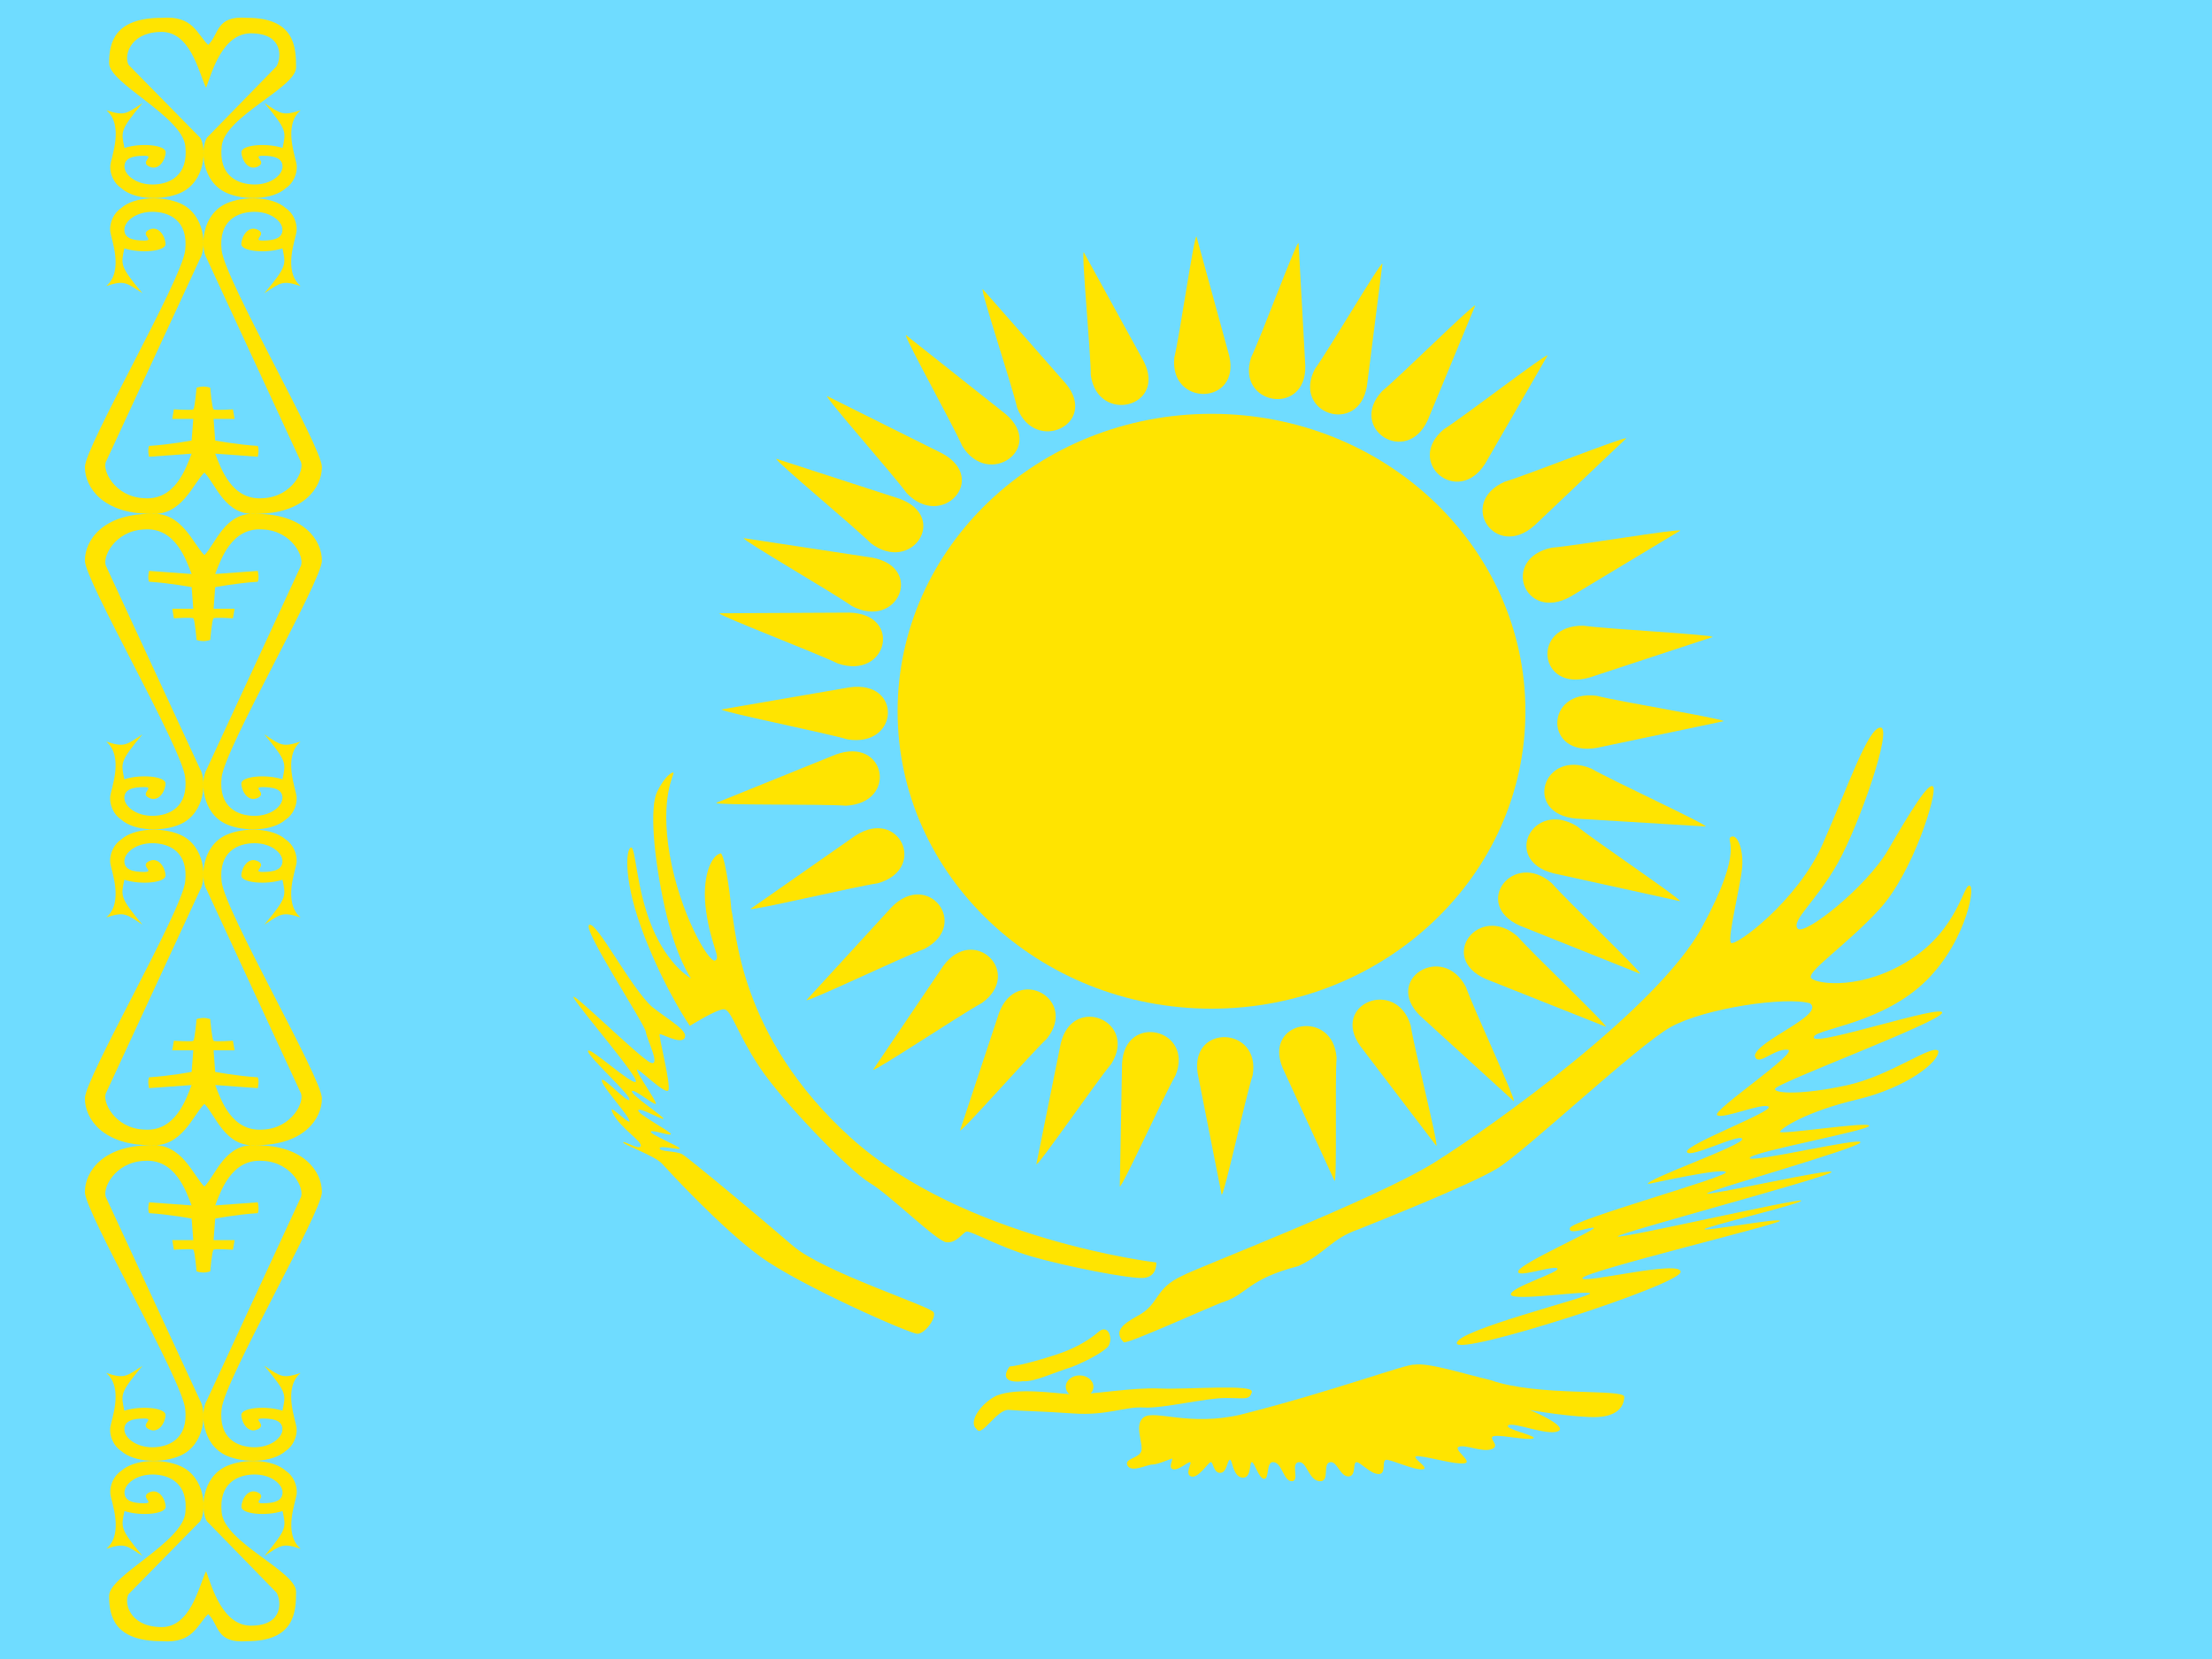
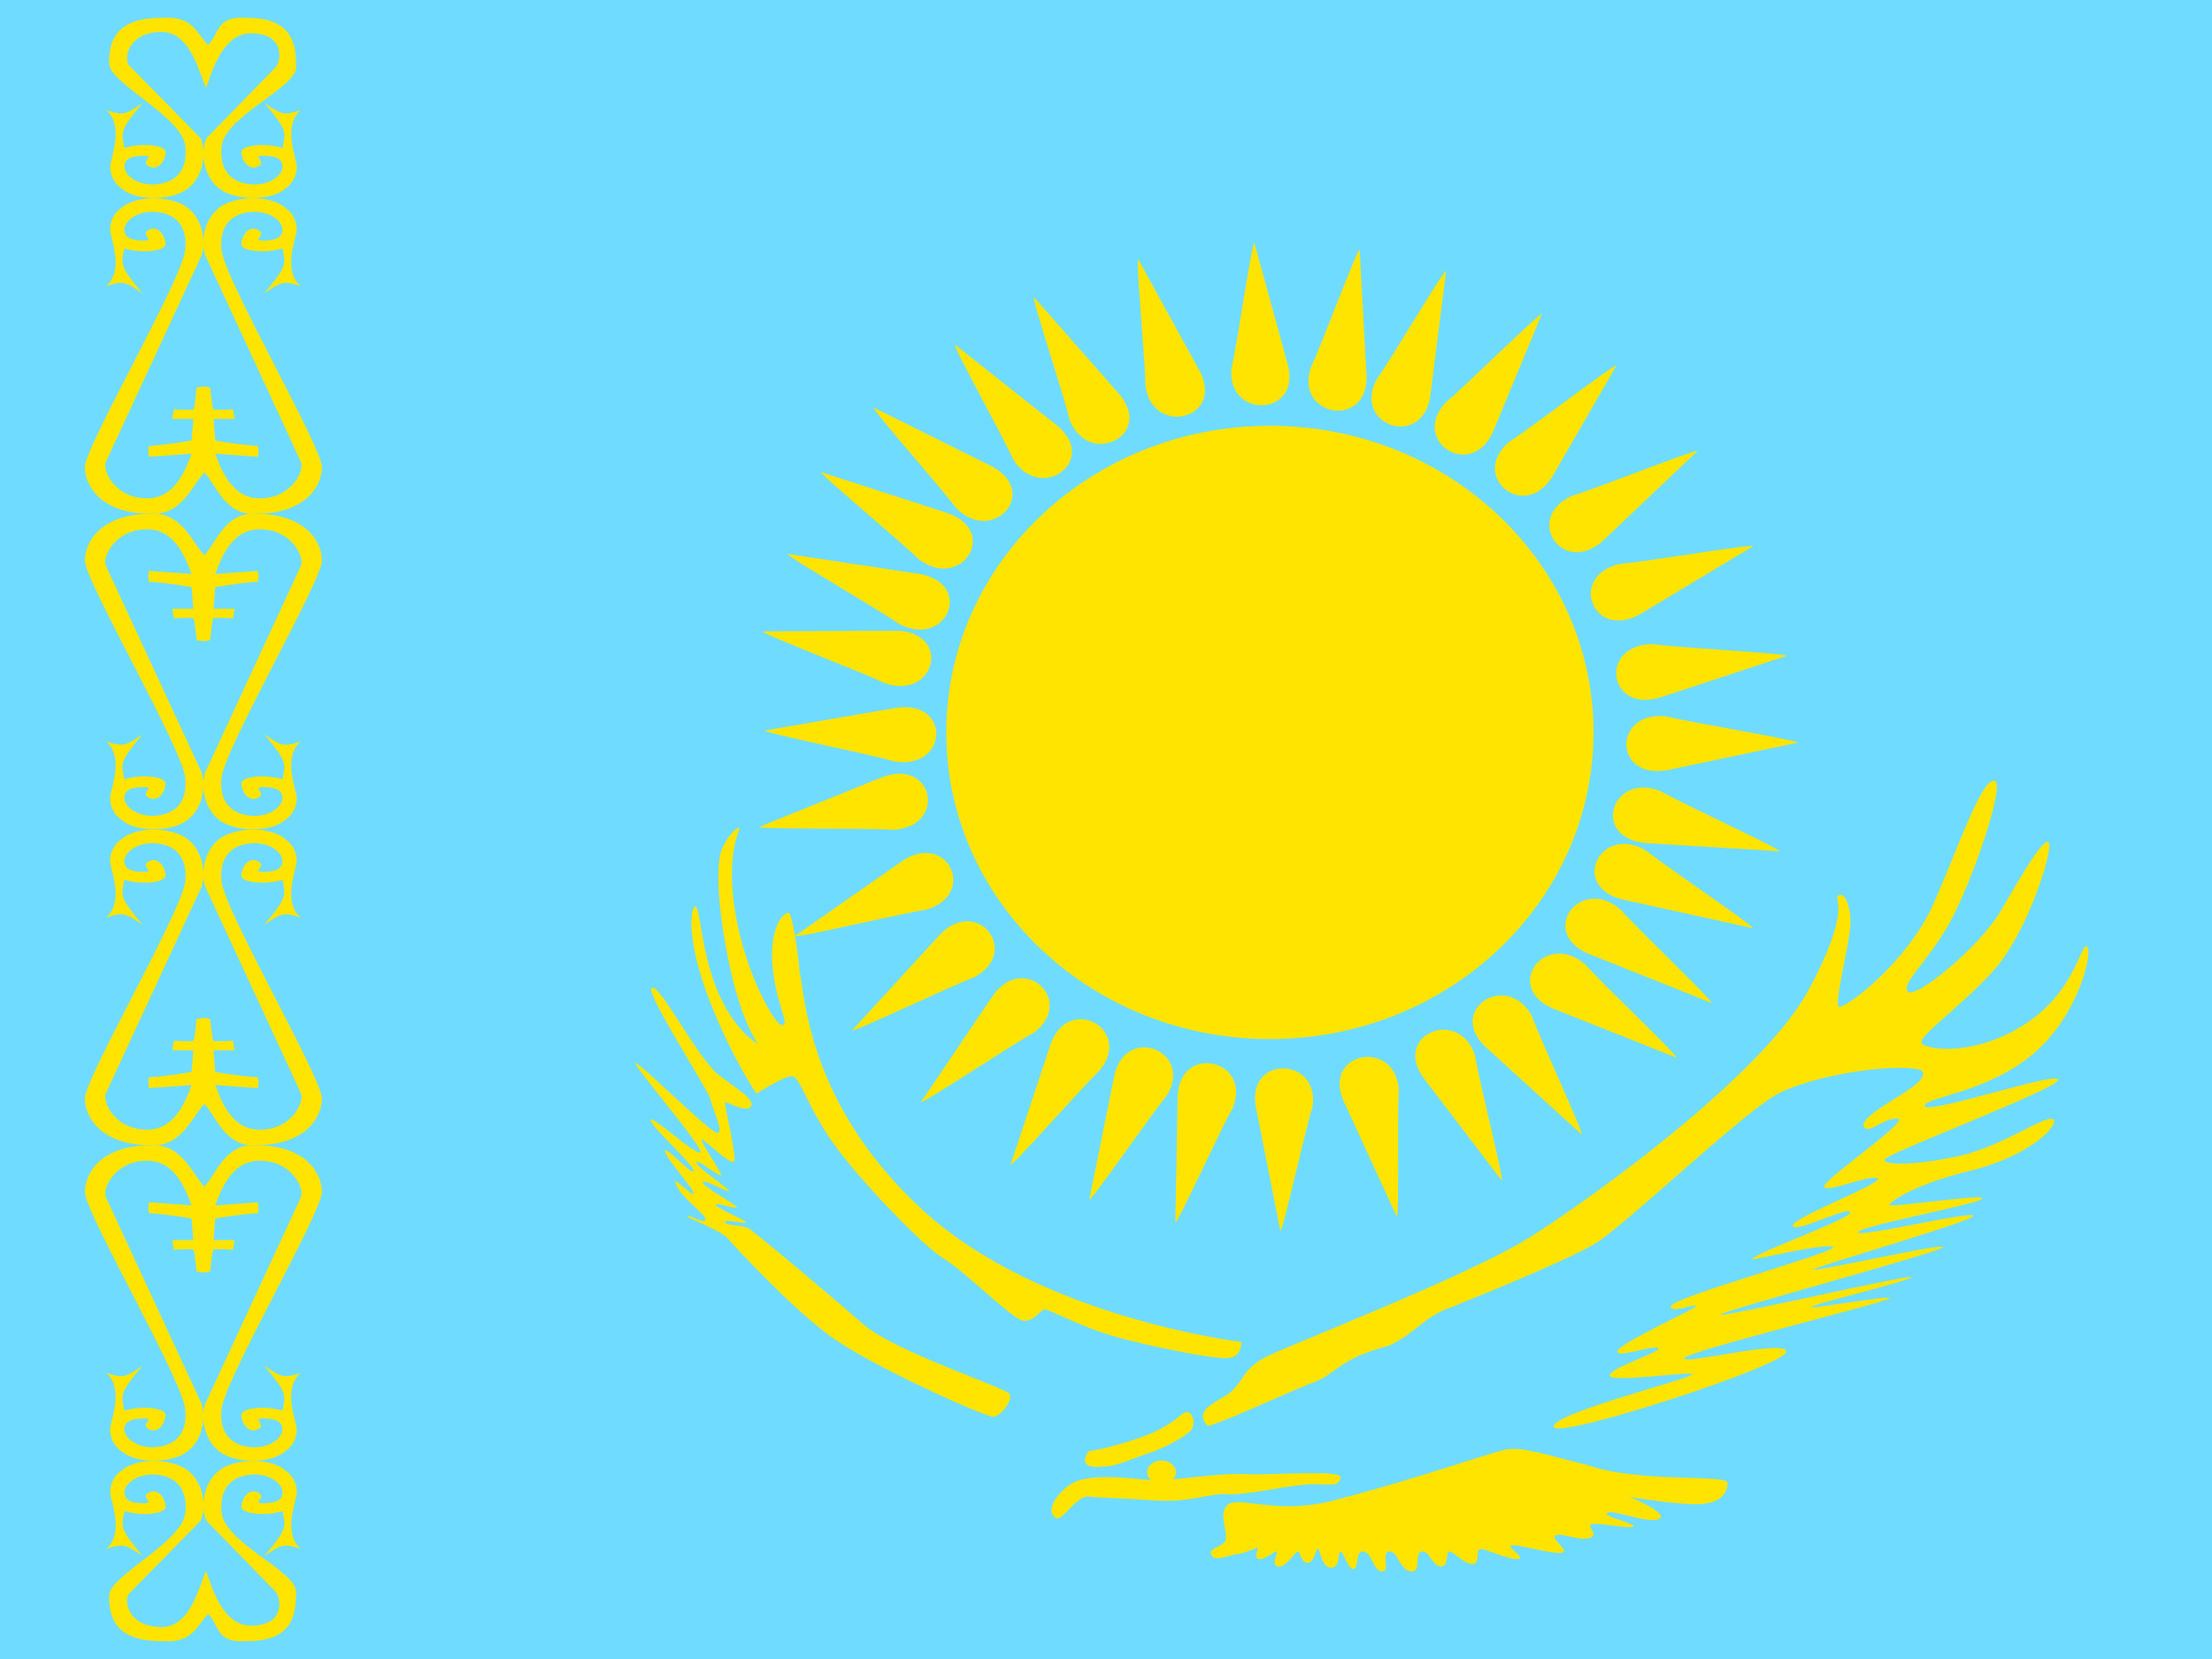
<svg xmlns="http://www.w3.org/2000/svg" height="480" width="640">
  <g fill-rule="evenodd">
    <path fill="#6fdcff" d="M0 0h640v480H0z" />
    <g fill="#ffe400">
-       <path d="M60.235 466.995c3.252 3.184 2.182 8.54 11.225 7.85 13.806 0 14.204-8.445 14.204-14.343 0-5.888-20.57-14.124-21.518-22.79-.96-8.673 4.748-11.095 9.524-11.095 4.748 0 8.082 2.777 8.082 5.198s-2.374 3.122-5.708 3.122 1.427-1.733-1.427-3.122-4.762 2.078-4.762 4.166c0 2.078 7.136 2.767 11.897 1.21.96 4.678 1.428 5.033-5.242 12.998 4.776-3.12 5.23-3.81 10.485-2.077-5.243-4.51-1.318-13.695-1.14-16.034s-1-5.115-3.142-6.503c-3.815-3.466-12.145-3.622-17.14-1.388-7.273 3.246-7.63 12.82-5.722 15.95l20.16 20.67c1.427 2.432 1.92 9.186-6.642 9.53-9.044.69-12.145-11.64-13.75-15.742-2.155 4.48-4.557 16.838-13.6 16.15-8.577-.345-10.224-7.1-8.797-9.53l20.71-21.078c1.893-3.13 1.536-12.704-5.737-15.95-4.995-2.234-13.31-2.078-17.126 1.388-2.14 1.388-3.335 4.165-3.156 6.503s4.104 11.525-1.138 16.035c5.255-1.732 5.722-1.043 10.484 2.078-6.67-7.965-6.19-8.32-5.242-12.997 4.762 1.557 11.91.868 11.91-1.21 0-2.087-1.92-5.553-4.774-4.165-2.84 1.39 1.907 3.122-1.414 3.122-3.348 0-5.722-.7-5.722-3.122s3.334-5.198 8.096-5.198 10.47 2.422 9.51 11.096c-.947 8.665-22.053 18.123-22.053 24.01 0 5.898 1.47 13.122 15.274 13.122 9.045.69 10.115-4.666 13.395-7.85zM59.137 343.293c3.252-3.184 5.928-12.62 14.972-11.932 13.804 0 19.033 7.632 19.033 13.53 0 5.888-28.078 54.085-29.025 62.75-.96 8.674 4.75 11.096 9.524 11.096 4.748 0 8.083-2.777 8.083-5.2s-2.374-3.12-5.71-3.12 1.428 1.733-1.426 3.12-4.763-2.076-4.763-4.164c0-2.077 7.136-2.766 11.898-1.21.96-4.678 1.427-5.033-5.242-12.997 4.775 3.12 5.228 3.81 10.484 2.077-5.242 4.51-1.317 13.696-1.14 16.034s-1 5.115-3.14 6.504c-3.816 3.465-12.146 3.622-17.14 1.388-7.275-3.246-7.63-12.82-5.724-15.95l27.13-58.595c1.428-2.432-2.374-10.408-10.937-10.752-9.043-.688-12.145 8.79-13.75 12.893l12.323-.898s.48 1.9 0 3.132c-6.368.418-12.324 1.576-12.324 1.576l-.467 6.243h6.08l-.482 2.766s-5.132-.344-5.6 0c-.48.345-.96 6.253-.96 6.253s-.946.345-1.976.345c-1.042 0-1.99-.345-1.99-.345s-.48-5.908-.946-6.253c-.48-.344-5.613 0-5.613 0l-.467-2.766h6.08l-.48-6.243s-5.956-1.158-12.324-1.576c-.466-1.232 0-3.132 0-3.132l12.323.898c-1.605-4.102-4.707-13.58-13.736-12.892-8.578.345-12.38 8.32-10.952 10.753l27.144 58.594c1.894 3.132 1.537 12.705-5.736 15.95-4.995 2.235-13.312 2.078-17.127-1.387-2.14-1.39-3.335-4.165-3.157-6.504s4.103-11.524-1.14-16.034c5.257 1.733 5.724 1.044 10.485-2.077-6.67 7.964-6.19 8.32-5.242 12.996 4.762-1.554 11.912-.865 11.912 1.212 0 2.088-1.92 5.554-4.776 4.165-2.84-1.388 1.908-3.12-1.413-3.12-3.35 0-5.724.698-5.724 3.12s3.335 5.2 8.097 5.2 10.47-2.423 9.51-11.098c-.947-8.665-29.024-56.862-29.024-62.75 0-5.898 5.227-13.53 19.033-13.53 9.043-.688 12.254 8.75 15.534 11.933zM59.137 319.408c3.252 3.184 5.928 12.62 14.972 11.932 13.804 0 19.033-7.63 19.033-13.53 0-5.887-28.078-54.084-29.025-62.748-.96-8.675 4.75-11.097 9.524-11.097 4.748 0 8.083 2.777 8.083 5.2s-2.374 3.12-5.71 3.12 1.428-1.733-1.426-3.12-4.763 2.076-4.763 4.164c0 2.076 7.136 2.765 11.898 1.21.96 4.677 1.427 5.032-5.242 12.996 4.775-3.12 5.228-3.81 10.484-2.077-5.242-4.51-1.317-13.697-1.14-16.035s-1-5.115-3.14-6.504c-3.816-3.464-12.146-3.62-17.14-1.387-7.275 3.246-7.63 12.82-5.724 15.95l27.13 58.595c1.428 2.432-2.374 10.408-10.937 10.752-9.043.69-12.145-8.79-13.75-12.892l12.323.898s.48-1.9 0-3.132c-6.368-.418-12.324-1.576-12.324-1.576l-.467-6.243h6.08l-.482-2.766s-5.132.343-5.6 0c-.48-.346-.96-6.254-.96-6.254s-.946-.345-1.976-.345c-1.042 0-1.99.346-1.99.346s-.48 5.908-.946 6.253c-.48.343-5.613 0-5.613 0l-.467 2.765h6.08l-.48 6.243s-5.956 1.158-12.324 1.576c-.466 1.232 0 3.132 0 3.132l12.323-.898c-1.605 4.102-4.707 13.58-13.736 12.892-8.578-.344-12.38-8.32-10.952-10.752l27.144-58.594c1.894-3.132 1.537-12.705-5.736-15.95-4.995-2.235-13.312-2.078-17.127 1.387-2.14 1.39-3.335 4.166-3.157 6.505s4.103 11.524-1.14 16.034c5.257-1.734 5.724-1.045 10.485 2.076-6.67-7.964-6.19-8.32-5.242-12.996 4.762 1.555 11.912.866 11.912-1.21 0-2.09-1.92-5.555-4.776-4.166-2.84 1.388 1.908 3.12-1.413 3.12-3.35 0-5.724-.698-5.724-3.12s3.335-5.2 8.097-5.2 10.47 2.423 9.51 11.098c-.947 8.664-29.024 56.86-29.024 62.75 0 5.897 5.227 13.528 19.033 13.528 9.043.69 12.254-8.748 15.534-11.932zM59.137 160.61c3.252-3.184 5.928-12.62 14.972-11.932 13.804 0 19.033 7.63 19.033 13.53 0 5.887-28.078 54.084-29.025 62.748-.96 8.675 4.75 11.097 9.524 11.097 4.748 0 8.083-2.777 8.083-5.2s-2.374-3.12-5.71-3.12 1.428 1.733-1.426 3.12-4.763-2.076-4.763-4.164c0-2.078 7.136-2.767 11.898-1.212.96-4.677 1.427-5.032-5.242-12.996 4.775 3.12 5.228 3.81 10.484 2.077-5.242 4.51-1.317 13.695-1.14 16.033s-1 5.115-3.14 6.504c-3.816 3.465-12.146 3.622-17.14 1.388-7.275-3.246-7.63-12.82-5.724-15.95l27.13-58.595c1.428-2.432-2.374-10.408-10.937-10.752-9.043-.69-12.145 8.79-13.75 12.892l12.323-.898s.48 1.9 0 3.132c-6.368.418-12.324 1.576-12.324 1.576l-.467 6.243h6.08l-.482 2.766s-5.132-.345-5.6 0c-.48.344-.96 6.252-.96 6.252s-.946.345-1.976.345c-1.042 0-1.99-.345-1.99-.345s-.48-5.908-.946-6.253c-.48-.345-5.613 0-5.613 0l-.467-2.767h6.08l-.48-6.243s-5.956-1.158-12.324-1.576c-.466-1.232 0-3.132 0-3.132l12.323.898c-1.605-4.102-4.707-13.58-13.736-12.892-8.578.344-12.38 8.32-10.952 10.752l27.144 58.594c1.894 3.132 1.537 12.705-5.736 15.95-4.995 2.235-13.312 2.078-17.127-1.387-2.14-1.39-3.335-4.165-3.157-6.504s4.103-11.524-1.14-16.034c5.257 1.732 5.724 1.043 10.485-2.078-6.67 7.964-6.19 8.32-5.242 12.996 4.762-1.555 11.912-.866 11.912 1.21 0 2.09-1.92 5.555-4.776 4.166-2.84-1.388 1.908-3.12-1.413-3.12-3.35 0-5.724.698-5.724 3.12s3.335 5.2 8.097 5.2 10.47-2.423 9.51-11.098c-.947-8.664-29.024-56.86-29.024-62.75 0-5.897 5.227-13.528 19.033-13.528 9.043-.69 12.254 8.748 15.534 11.932zM59.137 136.726c3.252 3.184 5.928 12.62 14.972 11.932 13.804 0 19.033-7.63 19.033-13.53 0-5.887-28.078-54.084-29.025-62.748-.96-8.675 4.75-11.097 9.524-11.097 4.748 0 8.083 2.777 8.083 5.2s-2.374 3.12-5.71 3.12 1.428-1.733-1.426-3.12-4.763 2.076-4.763 4.164c0 2.077 7.136 2.766 11.898 1.21.96 4.678 1.427 5.033-5.242 12.997 4.775-3.12 5.228-3.81 10.484-2.077-5.242-4.51-1.317-13.696-1.14-16.034s-1-5.115-3.14-6.504c-3.816-3.466-12.146-3.623-17.14-1.39-7.275 3.247-7.63 12.82-5.724 15.952l27.13 58.594c1.428 2.432-2.374 10.408-10.937 10.752-9.043.69-12.145-8.79-13.75-12.892l12.323.898s.48-1.9 0-3.132c-6.368-.418-12.324-1.576-12.324-1.576l-.467-6.243h6.08l-.482-2.766s-5.132.344-5.6 0c-.48-.345-.96-6.253-.96-6.253s-.946-.345-1.976-.345c-1.042 0-1.99.344-1.99.344s-.48 5.908-.946 6.253c-.48.344-5.613 0-5.613 0l-.467 2.766h6.08l-.48 6.243s-5.956 1.158-12.324 1.576c-.466 1.232 0 3.132 0 3.132l12.323-.898c-1.605 4.102-4.707 13.58-13.736 12.892-8.578-.344-12.38-8.32-10.952-10.752l27.144-58.594c1.894-3.132 1.537-12.705-5.736-15.95-4.995-2.235-13.312-2.078-17.127 1.387-2.14 1.388-3.335 4.164-3.157 6.503s4.103 11.524-1.14 16.034c5.257-1.733 5.724-1.044 10.485 2.077-6.67-7.964-6.19-8.32-5.242-12.996 4.762 1.555 11.912.866 11.912-1.21 0-2.09-1.92-5.555-4.776-4.166-2.84 1.388 1.908 3.12-1.413 3.12-3.35 0-5.724-.698-5.724-3.12s3.335-5.2 8.097-5.2 10.47 2.423 9.51 11.098c-.947 8.664-29.024 56.86-29.024 62.75 0 5.897 5.227 13.528 19.033 13.528 9.043.69 12.254-8.748 15.534-11.932zM60.235 13.003c3.252-3.184 2.182-8.54 11.225-7.85 13.806 0 14.204 8.445 14.204 14.343 0 5.888-20.57 14.124-21.518 22.79-.96 8.673 4.748 11.095 9.524 11.095 4.748 0 8.082-2.776 8.082-5.197s-2.374-3.122-5.708-3.122 1.427 1.734-1.427 3.123-4.762-2.078-4.762-4.166c0-2.077 7.136-2.766 11.897-1.21.96-4.677 1.428-5.032-5.242-12.997 4.776 3.12 5.23 3.81 10.485 2.077-5.243 4.51-1.318 13.696-1.14 16.035s-1 5.115-3.142 6.503c-3.815 3.466-12.145 3.622-17.14 1.388-7.273-3.246-7.63-12.82-5.722-15.95l20.16-20.67c1.427-2.432 1.92-9.186-6.642-9.53-9.044-.69-12.145 11.64-13.75 15.742-2.155-4.48-4.557-16.838-13.6-16.15-8.577.345-10.224 7.1-8.797 9.53l20.71 21.078c1.893 3.13 1.536 12.704-5.737 15.95-4.995 2.234-13.31 2.078-17.126-1.388-2.14-1.388-3.335-4.165-3.156-6.503s4.104-11.525-1.138-16.035c5.255 1.733 5.722 1.044 10.484-2.077-6.67 7.965-6.19 8.32-5.242 12.997 4.762-1.556 11.91-.867 11.91 1.21 0 2.088-1.92 5.554-4.774 4.166-2.84-1.39 1.907-3.122-1.414-3.122-3.348 0-5.722.7-5.722 3.123s3.334 5.198 8.096 5.198 10.47-2.42 9.51-11.095c-.947-8.665-22.053-18.123-22.053-24.01 0-5.898 1.47-13.122 15.274-13.122 9.045-.69 10.115 4.666 13.395 7.85z" />
+       <path d="M60.235 466.995c3.252 3.184 2.182 8.54 11.225 7.85 13.806 0 14.204-8.445 14.204-14.343 0-5.888-20.57-14.124-21.518-22.79-.96-8.673 4.748-11.095 9.524-11.095 4.748 0 8.082 2.777 8.082 5.198s-2.374 3.122-5.708 3.122 1.427-1.733-1.427-3.122-4.762 2.078-4.762 4.166c0 2.078 7.136 2.767 11.897 1.21.96 4.678 1.428 5.033-5.242 12.998 4.776-3.12 5.23-3.81 10.485-2.077-5.243-4.51-1.318-13.695-1.14-16.034s-1-5.115-3.142-6.503c-3.815-3.466-12.145-3.622-17.14-1.388-7.273 3.246-7.63 12.82-5.722 15.95l20.16 20.67c1.427 2.432 1.92 9.186-6.642 9.53-9.044.69-12.145-11.64-13.75-15.742-2.155 4.48-4.557 16.838-13.6 16.15-8.577-.345-10.224-7.1-8.797-9.53l20.71-21.078c1.893-3.13 1.536-12.704-5.737-15.95-4.995-2.234-13.31-2.078-17.126 1.388-2.14 1.388-3.335 4.165-3.156 6.503s4.104 11.525-1.138 16.035c5.255-1.732 5.722-1.043 10.484 2.078-6.67-7.965-6.19-8.32-5.242-12.997 4.762 1.557 11.91.868 11.91-1.21 0-2.087-1.92-5.553-4.774-4.165-2.84 1.39 1.907 3.122-1.414 3.122-3.348 0-5.722-.7-5.722-3.122s3.334-5.198 8.096-5.198 10.47 2.422 9.51 11.096c-.947 8.665-22.053 18.123-22.053 24.01 0 5.898 1.47 13.122 15.274 13.122 9.045.69 10.115-4.666 13.395-7.85z" />
+       <path d="M59.137 343.293c3.252-3.184 5.928-12.62 14.972-11.932 13.804 0 19.033 7.632 19.033 13.53 0 5.887-28.078 54.084-29.024 62.75-.962 8.673 4.747 11.095 9.522 11.095 4.748 0 8.083-2.776 8.083-5.198s-2.374-3.122-5.71-3.122 1.43 1.733-1.426 3.122-4.763-2.078-4.763-4.165c0-2.078 7.136-2.767 11.898-1.21.96-4.678 1.427-5.033-5.242-12.998 4.776 3.12 5.228 3.81 10.484 2.077-5.242 4.51-1.317 13.697-1.14 16.036s-1 5.115-3.14 6.503c-3.816 3.465-12.146 3.622-17.14 1.388-7.274-3.247-7.63-12.82-5.724-15.95l27.13-58.595c1.428-2.433-2.373-10.408-10.937-10.752-9.043-.688-12.144 8.79-13.75 12.893l12.323-.898s.48 1.9 0 3.132c-6.368.417-12.324 1.576-12.324 1.576l-.467 6.242h6.08l-.482 2.767s-5.132-.345-5.6 0c-.48.344-.96 6.253-.96 6.253s-.946.344-1.975.344c-1.043 0-1.99-.345-1.99-.345s-.48-5.91-.947-6.253c-.48-.345-5.613 0-5.613 0l-.466-2.767h6.08l-.48-6.242s-5.957-1.16-12.325-1.576c-.466-1.232 0-3.132 0-3.132l12.324.898c-1.606-4.103-4.707-13.58-13.737-12.892-8.578.345-12.38 8.32-10.952 10.753l27.144 58.594c1.894 3.132 1.537 12.704-5.736 15.95-4.995 2.235-13.312 2.078-17.126-1.388-2.14-1.39-3.335-4.166-3.157-6.504s4.103-11.525-1.14-16.035c5.257 1.734 5.724 1.045 10.486-2.076-6.67 7.965-6.19 8.32-5.244 12.997 4.762-1.555 11.912-.866 11.912 1.212 0 2.087-1.92 5.553-4.776 4.165-2.84-1.39 1.908-3.122-1.413-3.122-3.35 0-5.724.7-5.724 3.122s3.335 5.198 8.097 5.198 10.47-2.422 9.51-11.096c-.947-8.666-29.024-56.863-29.024-62.75 0-5.898 5.227-13.53 19.033-13.53 9.043-.688 12.254 8.75 15.534 11.933z" />
+       <path d="M59.137 319.408c3.252 3.184 5.928 12.62 14.972 11.932 13.804 0 19.033-7.63 19.033-13.53 0-5.887-28.078-54.083-29.025-62.748-.96-8.675 4.75-11.096 9.524-11.096 4.748 0 8.083 2.776 8.083 5.198s-2.374 3.12-5.71 3.12 1.428-1.73-1.426-3.12-4.763 2.078-4.763 4.165c0 2.077 7.136 2.766 11.898 1.21.96 4.677 1.427 5.032-5.242 12.997 4.775-3.12 5.228-3.81 10.484-2.077-5.242-4.51-1.317-13.696-1.14-16.035s-1-5.115-3.14-6.503c-3.816-3.466-12.146-3.623-17.14-1.39-7.275 3.248-7.63 12.82-5.724 15.952l27.13 58.594c1.428 2.433-2.374 10.408-10.937 10.752-9.043.69-12.145-8.79-13.75-12.892l12.323.898s.48-1.9 0-3.132c-6.368-.417-12.324-1.576-12.324-1.576l-.467-6.243h6.08l-.482-2.766s-5.132.344-5.6 0c-.48-.345-.96-6.254-.96-6.254s-.946-.344-1.976-.344c-1.042 0-1.99.344-1.99.344s-.48 5.91-.946 6.253c-.48.344-5.613 0-5.613 0l-.467 2.765h6.08l-.48 6.243s-5.956 1.16-12.324 1.576c-.466 1.232 0 3.132 0 3.132l12.323-.898c-1.605 4.103-4.707 13.58-13.736 12.892-8.578-.344-12.38-8.32-10.952-10.752l27.144-58.594c1.894-3.132 1.537-12.704-5.736-15.95-4.995-2.235-13.312-2.078-17.127 1.388-2.14 1.388-3.335 4.165-3.157 6.503s4.103 11.525-1.14 16.035c5.257-1.733 5.724-1.044 10.485 2.077-6.67-7.965-6.19-8.32-5.242-12.997 4.762 1.556 11.912.867 11.912-1.21 0-2.088-1.92-5.554-4.776-4.166-2.84 1.39 1.908 3.12-1.413 3.12-3.35 0-5.724-.698-5.724-3.12s3.335-5.198 8.097-5.198 10.47 2.42 9.51 11.096c-.947 8.665-29.024 56.86-29.024 62.75 0 5.897 5.227 13.528 19.033 13.528 9.043.69 12.254-8.748 15.534-11.932z" />
+       <path d="M59.137 160.61c3.252-3.184 5.928-12.62 14.972-11.932 13.804 0 19.033 7.63 19.033 13.53 0 5.887-28.078 54.084-29.024 62.748-.962 8.675 4.747 11.097 9.522 11.097 4.748 0 8.083-2.777 8.083-5.2s-2.374-3.12-5.71-3.12 1.43 1.733-1.426 3.12-4.763-2.076-4.763-4.164c0-2.078 7.136-2.767 11.898-1.212.96-4.677 1.427-5.03-5.242-12.996 4.776 3.12 5.228 3.81 10.484 2.077-5.242 4.51-1.317 13.695-1.14 16.033s-1 5.115-3.14 6.504c-3.816 3.465-12.146 3.622-17.14 1.388-7.274-3.246-7.63-12.82-5.724-15.95l27.13-58.595c1.428-2.432-2.373-10.407-10.937-10.752-9.043-.69-12.144 8.79-13.75 12.892l12.323-.898s.48 1.9 0 3.132c-6.368.418-12.324 1.576-12.324 1.576l-.467 6.243h6.08l-.482 2.766s-5.132-.345-5.6 0c-.48.344-.96 6.252-.96 6.252s-.946.345-1.975.345c-1.043 0-1.99-.345-1.99-.345s-.48-5.908-.947-6.253c-.48-.345-5.613 0-5.613 0l-.466-2.767h6.08l-.48-6.243s-5.957-1.158-12.325-1.576c-.466-1.232 0-3.132 0-3.132l12.324.898c-1.606-4.102-4.707-13.58-13.737-12.892-8.578.345-12.38 8.32-10.952 10.752l27.144 58.594c1.894 3.132 1.537 12.705-5.736 15.95-4.995 2.235-13.312 2.078-17.126-1.387-2.14-1.39-3.335-4.165-3.157-6.504s4.103-11.524-1.14-16.034c5.257 1.732 5.724 1.043 10.486-2.078-6.67 7.965-6.19 8.32-5.244 12.996 4.762-1.555 11.912-.866 11.912 1.21 0 2.09-1.92 5.555-4.776 4.166-2.84-1.388 1.908-3.12-1.413-3.12-3.35 0-5.724.698-5.724 3.12s3.335 5.2 8.097 5.2 10.47-2.423 9.51-11.098c-.947-8.664-29.024-56.86-29.024-62.75 0-5.897 5.227-13.528 19.033-13.528 9.043-.69 12.254 8.748 15.534 11.932z" />
+       <path d="M59.137 136.726c3.252 3.184 5.928 12.62 14.972 11.932 13.804 0 19.033-7.63 19.033-13.53 0-5.887-28.078-54.084-29.025-62.748-.96-8.675 4.75-11.097 9.524-11.097 4.748 0 8.083 2.777 8.083 5.2s-2.374 3.12-5.71 3.12 1.428-1.733-1.426-3.12-4.763 2.076-4.763 4.164c0 2.077 7.136 2.766 11.898 1.21.96 4.677 1.427 5.032-5.242 12.997 4.775-3.12 5.228-3.81 10.484-2.077-5.242-4.51-1.317-13.696-1.14-16.034s-1-5.115-3.14-6.504c-3.816-3.467-12.146-3.623-17.14-1.39-7.275 3.247-7.63 12.82-5.724 15.952l27.13 58.594c1.428 2.432-2.374 10.407-10.937 10.752-9.043.69-12.145-8.79-13.75-12.892l12.323.897s.48-1.9 0-3.13c-6.368-.42-12.324-1.578-12.324-1.578l-.467-6.242h6.08l-.482-2.766s-5.132.344-5.6 0c-.48-.345-.96-6.253-.96-6.253s-.946-.345-1.976-.345c-1.042 0-1.99.344-1.99.344s-.48 5.908-.946 6.253c-.48.344-5.613 0-5.613 0l-.467 2.766h6.08l-.48 6.242s-5.956 1.16-12.324 1.577c-.466 1.232 0 3.13 0 3.13l12.323-.896c-1.605 4.102-4.707 13.58-13.736 12.892-8.578-.345-12.38-8.32-10.952-10.752l27.144-58.594c1.894-3.132 1.537-12.705-5.736-15.95-4.995-2.235-13.312-2.08-17.127 1.387-2.14 1.388-3.335 4.164-3.157 6.503s4.103 11.524-1.14 16.034c5.257-1.733 5.724-1.044 10.485 2.077-6.67-7.965-6.19-8.32-5.242-12.996 4.762 1.555 11.912.866 11.912-1.21 0-2.09-1.92-5.555-4.776-4.166-2.84 1.388 1.908 3.12-1.413 3.12-3.35 0-5.724-.698-5.724-3.12s3.335-5.2 8.097-5.2 10.47 2.423 9.51 11.098c-.947 8.664-29.024 56.86-29.024 62.75 0 5.897 5.227 13.528 19.033 13.528 9.043.69 12.254-8.748 15.534-11.932z" />
+       <path d="M60.234 13.003c3.253-3.184 2.182-8.54 11.226-7.85 13.805 0 14.203 8.445 14.203 14.343 0 5.887-20.57 14.124-21.518 22.788-.96 8.675 4.75 11.097 9.524 11.097 4.747 0 8.082-2.776 8.082-5.198s-2.374-3.12-5.71-3.12 1.428 1.732-1.426 3.12-4.762-2.077-4.762-4.165c0-2.077 7.136-2.766 11.898-1.21.96-4.678 1.427-5.033-5.242-12.997 4.775 3.12 5.228 3.81 10.484 2.077-5.242 4.51-1.317 13.696-1.14 16.034s-1 5.116-3.14 6.505c-3.816 3.465-12.146 3.622-17.14 1.388-7.275-3.246-7.63-12.82-5.724-15.95l20.16-20.67c1.426-2.432 1.92-9.186-6.643-9.53-9.043-.69-12.145 11.64-13.75 15.74-2.155-4.477-4.556-16.837-13.6-16.148-8.576.345-10.223 7.1-8.796 9.53l20.71 21.077c1.893 3.132 1.536 12.705-5.737 15.95-4.995 2.235-13.312 2.078-17.127-1.387-2.14-1.39-3.334-4.165-3.156-6.504s4.103-11.523-1.14-16.033c5.257 1.733 5.724 1.044 10.485-2.077-6.67 7.964-6.19 8.32-5.242 12.996 4.762-1.555 11.912-.866 11.912 1.21 0 2.09-1.92 5.555-4.776 4.166-2.84-1.388 1.907-3.12-1.414-3.12-3.35 0-5.723.698-5.723 3.12s3.335 5.2 8.097 5.2 10.47-2.423 9.51-11.098c-.947-8.664-22.053-18.122-22.053-24.01 0-5.898 1.468-13.12 15.274-13.12 9.044-.69 10.115 4.665 13.394 7.85z" />
    </g>
-     <g fill="#ffe400" transform="matrix(1.067 0 0 1.067 -194.73 8.285)">
+     <g fill="#ffe400" transform="matrix(1.1 0 0 1.1 -194.7 8.3)">
      <rect rx="85.12" ry="80.648" height="161.3" width="170.24" y="104.45" x="425.9" />
      <path d="M506.94 56.355c-.708-.007-4.534 26.842-6.013 32.876-1.325 13.43 18.07 12.94 14.897-.53l-8.88-32.345zM513.77 316.21c.706.053 6.49-26.48 8.408-32.4 2.306-13.31-17.078-14.1-14.9-.45l6.492 32.85zM378.17 184.61c-.06.67 27.915 6.277 34.156 8.123 14.037 2.25 14.962-16.113.547-14.115l-34.703 5.992zM649.89 187.8c.03-.67-28.166-5.274-34.483-6.896-14.123-1.745-14.234 16.638.08 14.125l34.403-7.23zM406.79 99.64c-.482.493 17.893 21.25 21.605 26.35 9.588 9.97 22.265-3.946 9.616-10.794l-31.22-15.56zM617.95 270.64c.435-.53-19.772-19.698-23.937-24.472-10.465-9.145-21.82 5.76-8.59 11.543l32.528 12.93zM448.97 70.62c-.644.28 7.966 26.113 9.34 32.17 4.84 12.685 22.167 4.414 13.24-6.493L448.97 70.62zM571.98 302.96c.663-.237-6.032-26.575-6.96-32.708-3.897-12.973-21.79-5.862-13.682 5.606l20.642 27.1zM602.16 88.602c-.51-.465-22.71 16.61-28.152 20.045-10.676 8.923 3.807 21.156 11.236 9.282L602.16 88.6zM419.24 282.33c.476.497 23.874-15.076 29.553-18.145 11.304-8.2-2.247-21.355-10.528-10L419.24 282.33zM384.15 138.16c-.29.612 24.124 14.715 29.362 18.422 12.45 6.543 19.765-10.482 5.47-13.14l-34.832-5.282zM638.07 236.6c.335-.59-22.987-16.266-27.94-20.31-11.94-7.346-20.487 9.157-6.42 12.75l34.36 7.56zM557.37 63.72c-.657-.252-14.57 23.415-18.275 28.52-6.412 12.042 11.83 18.3 14.072 4.662l4.204-33.183zM463.52 307.97c.637.294 16.252-22.4 20.322-27.25 7.28-11.59-10.46-19.035-13.696-5.577l-6.626 32.826zM386.04 238.68c.257.625 27.986-5.986 34.45-6.926 13.65-3.825 5.964-20.703-6.057-12.906L386.04 238.68zM638.13 136.11c-.21-.64-28.357 4.13-34.873 4.643-13.9 2.917-7.468 20.26 5.096 13.273l29.777-17.916z" />
      <path d="M534.62 58.12c-.692-.142-10.14 25.428-12.87 31.057-4.15 12.903 14.954 16.12 14.705 2.318L534.62 58.12zM486.15 313.97c.68.187 11.98-24.7 15.115-30.136 5.085-12.6-13.736-17.064-14.5-3.28l-.615 33.416zM476.38 60.64c-.692.143 1.918 27.12 1.9 33.316 1.88 13.37 20.668 8.783 14.395-3.675l-16.29-29.64zM544.39 312.46c.7-.098.075-27.183.546-33.362-.895-13.462-19.974-10.12-14.628 2.72l14.082 30.64zM428.16 83.092c-.58.384 12.765 24.345 15.26 30.07 7.154 11.66 22.642.59 11.8-8.63l-27.06-21.44zM593.02 290.86c.607-.345-10.95-25.126-13.02-31.002-6.282-12.104-22.544-2.077-12.403 7.834l25.423 23.168zM393 116.64c-.397.556 21.128 18.39 25.624 22.888 11.09 8.456 21.36-7.142 7.75-12.065L393 116.64zM627.19 256.26c.436-.53-19.73-19.736-23.885-24.52-10.445-9.164-21.832 5.72-8.615 11.527l32.5 12.992zM377.57 158.53c-.18.65 26.336 10.784 32.143 13.63 13.41 4.53 17.693-13.4 3.13-13.81l-35.273.18zM645.04 216.35c.23-.635-25.482-12.49-31.067-15.712-13.045-5.4-18.632 12.204-4.135 13.57l35.202 2.143zM376.7 209.96c.098.665 28.69.262 35.207.752 14.214-.753 10.823-18.853-2.767-13.88L376.7 209.96zM646.91 164.97c-.05-.67-28.6-2.15-35.067-3.067-14.235-.184-12.178 18.095 1.743 14.027l33.324-10.96zM401.18 263.43c.395.557 25.926-11.64 32.015-13.9 12.438-6.56 1.04-21.437-8.89-11.337L401.18 263.43zM623.48 111.1c-.353-.582-26.717 9.907-32.956 11.76-12.89 5.726-2.61 21.317 8.037 11.895l24.92-23.654zM442.83 298.77c.597.362 18.872-20.474 23.505-24.846 8.643-10.718-8.072-20.052-12.925-7.037l-10.58 31.883zM582.54 75.063c-.57-.4-20.327 19.183-25.27 23.24-9.406 10.123 6.584 20.534 12.38 7.87l12.89-31.11z" />
-       <g transform="matrix(2.182 0 0 2.063 -405.01 -272.56)">
+       <g transform="matrix(2.2 0 0 2.1 -405 -272.6)">
        <path d="M360.137 247.89c.625 2.5.78 16.56 14.844 30 14.063 13.436 37.97 16.405 37.97 16.405s.156 1.875-1.563 2.03c-1.72.158-9.844-1.56-13.906-2.81-4.062-1.25-7.655-3.44-8.124-3.282-.47.156-1.25 1.562-2.5 1.406s-7.03-6.25-9.53-7.814c-2.5-1.562-10.94-10.78-13.75-15.312-2.814-4.53-3.44-7.5-4.376-7.5-.938 0-4.22 2.187-4.22 2.187s-2.968-4.53-5.624-11.718c-2.656-7.187-2.344-11.406-1.72-11.718.626-.313.626 5.312 2.657 10.468 2.032 5.157 4.844 6.72 4.844 6.72s-1.875-2.657-3.28-9.376-1.876-13.125-.94-15.156c.94-2.03 1.876-2.656 2.033-2.5.156.156-1.72 3.125-.47 10.78s4.845 14.22 5.626 13.907c.78-.312-.47-1.875-1.094-6.406s.625-7.343 1.72-7.655c.468-.47 1.25 5 1.405 7.344zM350.292 260.7c-2.656-2.5-6.875-11.25-7.812-10.782-.938.47 6.875 12.97 7.03 14.063.157 1.094 1.876 4.532.626 4.063s-10.625-10.312-9.53-8.437 8.124 10.468 7.655 10.937-5.78-4.688-5.936-4.062c-.157.626 5.312 5.782 5.156 6.407s-3.438-3.28-3.438-2.5 3.438 4.687 3.438 5.312-2.97-2.813-2.03-.938c.936 1.875 3.592 3.594 3.436 4.22s-2.187-.783-2.187-.47c0 .312 3.905 1.72 4.842 2.812.938 1.094 7.344 8.438 12.188 12.188s18.594 10.156 19.53 10.156c.94 0 2.345-2.03 2.032-2.812-.312-.782-13.75-5.313-17.5-8.75-3.75-3.438-12.968-11.563-13.75-12.032-.78-.468-2.812-.312-2.812-.78s2.656.312 2.5 0c-.156-.313-3.75-1.876-3.594-2.188.156-.313 2.5.625 2.5.312 0-.312-4.22-2.656-4.062-3.125.156-.47 3.125 1.406 3.125 1.094 0-.313-4.064-3.125-3.908-3.594.157-.47 3.125 2.188 2.97 1.563s-2.345-3.907-2.345-4.375c0-.468 3.594 3.438 3.907 2.657.312-.78-1.25-7.188-1.094-7.344s2.645 1.422 3.114.484c.468-.937-1.837-2.24-4.052-4.078zM396.4 309.9c-1.893.25-2.747-.393-1.672-1.934 1.488-.11 5.45-1.38 6.85-1.96s2.893-1.416 4.136-2.534c1.24-1.22 1.903.782 1.282 1.82-.515.73-2.838 2.043-4.545 2.738-2.478.825-4.61 1.967-6.05 1.87zM408.887 304.77c-1.25-1.408-.156-2.345 1.72-3.44 2.81-1.56 2.03-3.592 5.624-5.31 1.564-.94 23.907-10 31.25-14.845s27.814-20.313 33.282-30.938c5.47-10.625 2.813-11.406 3.594-11.875.78-.468 1.563 1.563 1.406 3.907-.156 2.342-1.875 9.374-1.406 10s8.28-5.47 11.406-12.97 5.625-15.313 7.188-15.313c1.562 0-2.656 12.813-5.313 17.813-2.656 5-5.78 7.5-5 8.594.782 1.093 8.594-5.47 11.25-10.313 2.657-4.843 5.157-9.218 5.625-8.28.47.937-2.5 11.25-6.718 16.094-4.22 4.843-9.22 8.28-8.438 9.062.78.782 6.406 1.563 12.344-2.5 5.937-4.062 6.562-10 7.344-9.687.78.31-.782 8.436-6.407 13.436s-13.28 5.47-12.968 6.563c.31 1.093 16.25-4.532 15.936-3.282-.312 1.25-20.625 9.218-20.782 10 0 .625 3.44.78 8.907-.47 5.47-1.25 10.627-5.467 11.408-4.53.155 1.406-3.907 4.844-10.157 6.406-6.25 1.563-9.374 3.75-9.53 4.22-.156.467 11.094-1.408 11.094-.783s-14.688 3.44-14.844 4.22c-.156.782 14.062-2.812 13.75-2.03-.313.78-19.22 6.405-19.063 6.718.157.312 15.782-3.438 15.47-2.813-.313.625-26.407 7.97-26.563 8.438-.157.468 22.968-5.157 22.812-4.688s-12.03 3.437-12.03 3.75c0 .312 9.53-1.562 9.374-1.094-.156.47-24.063 6.564-24.532 7.5-.468.94 12.344-2.5 12.188-.78s-27.656 11.094-27.813 9.375c-.156-1.72 16.72-6.094 16.563-6.562-.156-.47-9.687 1.093-9.844.156-.156-.94 6.25-2.97 5.782-3.44-.47-.467-5.313 1.407-4.844.314.47-1.094 9.53-5.313 9.375-5.625-.156-.314-3.28 1.092-2.97 0 .314-1.095 19.688-6.72 19.376-7.345-.312-.625-8.905 1.406-9.686 1.562-.313-.624 12.03-5.156 11.718-5.937-.312-.78-6.562 2.656-6.874 1.72-.313-.94 10.78-5.314 10.156-5.94s-5.78 1.72-6.406 1.095 10.468-8.437 8.75-8.594c-1.72-.155-3.75 2.346-4.063.783.313-2.032 8.75-5.313 6.875-6.875-2.97-.938-13.125.625-17.344 3.125s-18.125 16.406-21.563 18.593c-3.437 2.188-15 7.032-17.187 7.97-3.438 1.25-4.063 3.124-7.5 4.843-6.25 1.718-6.25 3.593-9.22 4.686-1.092.313-12.342 5.78-12.5 5.313zM393.107 311.797c-1.875.938-3.593 3.438-2.5 4.375.625 1.25 2.5-2.656 4.062-2.5 1.562.156 3.75.157 7.968.47 4.22.312 6.406-.938 8.75-.782s7.657-1.25 10.157-1.25 2.968.312 3.28-.782c.313-1.093-7.812-.312-11.406-.468-3.594-.156-8.126.78-10.782.78-2.5-.155-6.875-.937-9.53.157z" />
        <rect rx="1.719" ry="1.484" height="2.969" width="3.438" y="309.14" x="401.7" />
        <path d="M445.02 307.73c1.718-.312 6.307 1.25 9.478 2.032 5.828 2.188 16.603 1.094 16.603 2.188s-.67 2.5-3.24 2.656-8.76-.937-8.588-.937 4.972 2.186 3.6 2.81-5.486-1.25-6.17-.78 3.77 1.406 3.085 1.72c-.686.31-3.782-.47-4.81-.313-1.03.155.867 1.25-.334 1.718-1.2.47-3.216-.624-4.073-.313-.857.314 1.845 2.032.645 2.188-1.2.156-4.09-.78-5.632-.937-1.543-.156 1.518 1.562.49 1.718-1.03.157-3.827-1.248-4.512-1.248s.055 1.874-.973 1.874c-1.03 0-2.24-1.562-2.753-1.562s.01 1.875-1.018 1.875-1.397-2.032-2.254-1.876c-1.014.157.025 2.656-1.346 2.5-1.37-.157-1.553-2.656-2.58-2.5-1.03.156.18 2.5-.848 2.5s-1.195-2.344-2.224-2.5c-1.028-.156-.52 2.187-1.205 2.187s-1.196-2.186-1.54-2.186c-.34 0-.003 2.187-1.204 2.03s-1.194-2.5-1.538-2.343c-.342.158-.348 1.72-1.204 1.72s-.853-1.562-1.195-1.406c-.345.156-1.55 2.187-2.406 1.875-.857-.314.206-1.876-.136-1.876-.343 0-1.406 1.093-2.092.937s.035-1.405-.137-1.405c-.172 0-1.75.78-2.436.78s-2.57 1.095-3.086.157c-.513-.937 1.342-.937 1.684-1.875.344-.937-.998-3.593.373-4.53 1.372-.938 5.658 1.25 12-.313 11.656-3.125 20.652-6.718 21.575-6.563z" />
      </g>
    </g>
  </g>
</svg>
